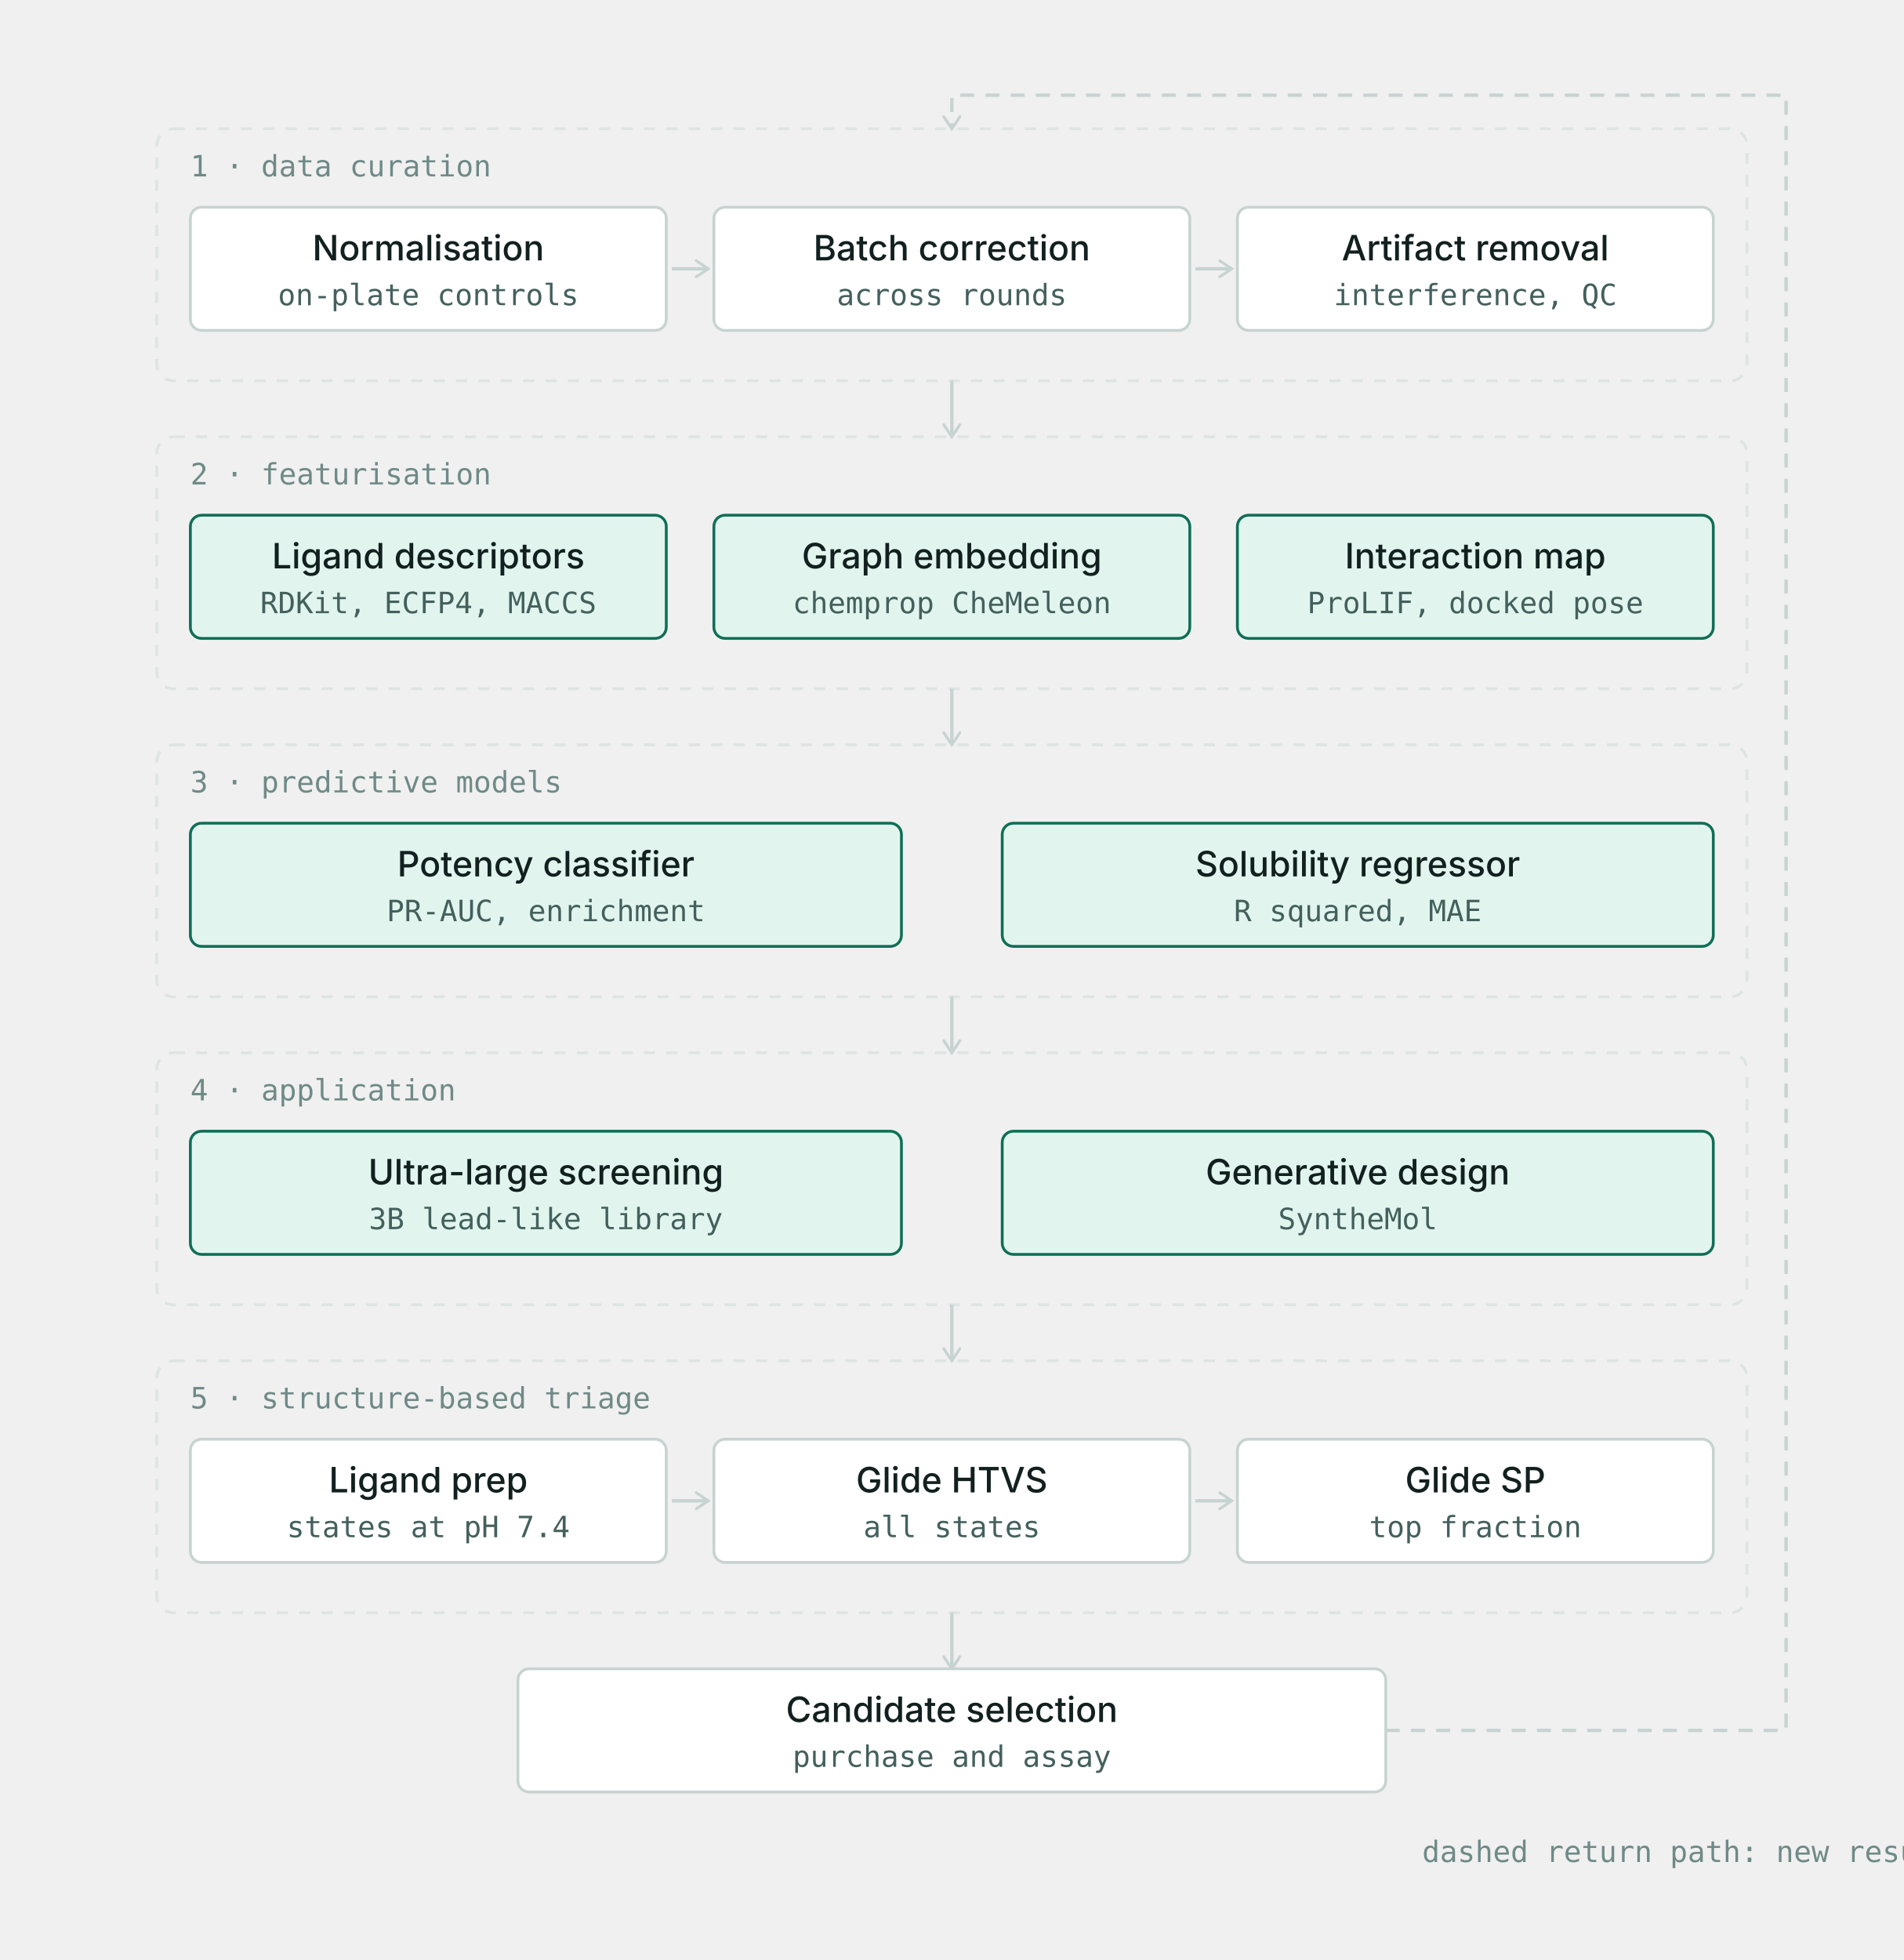
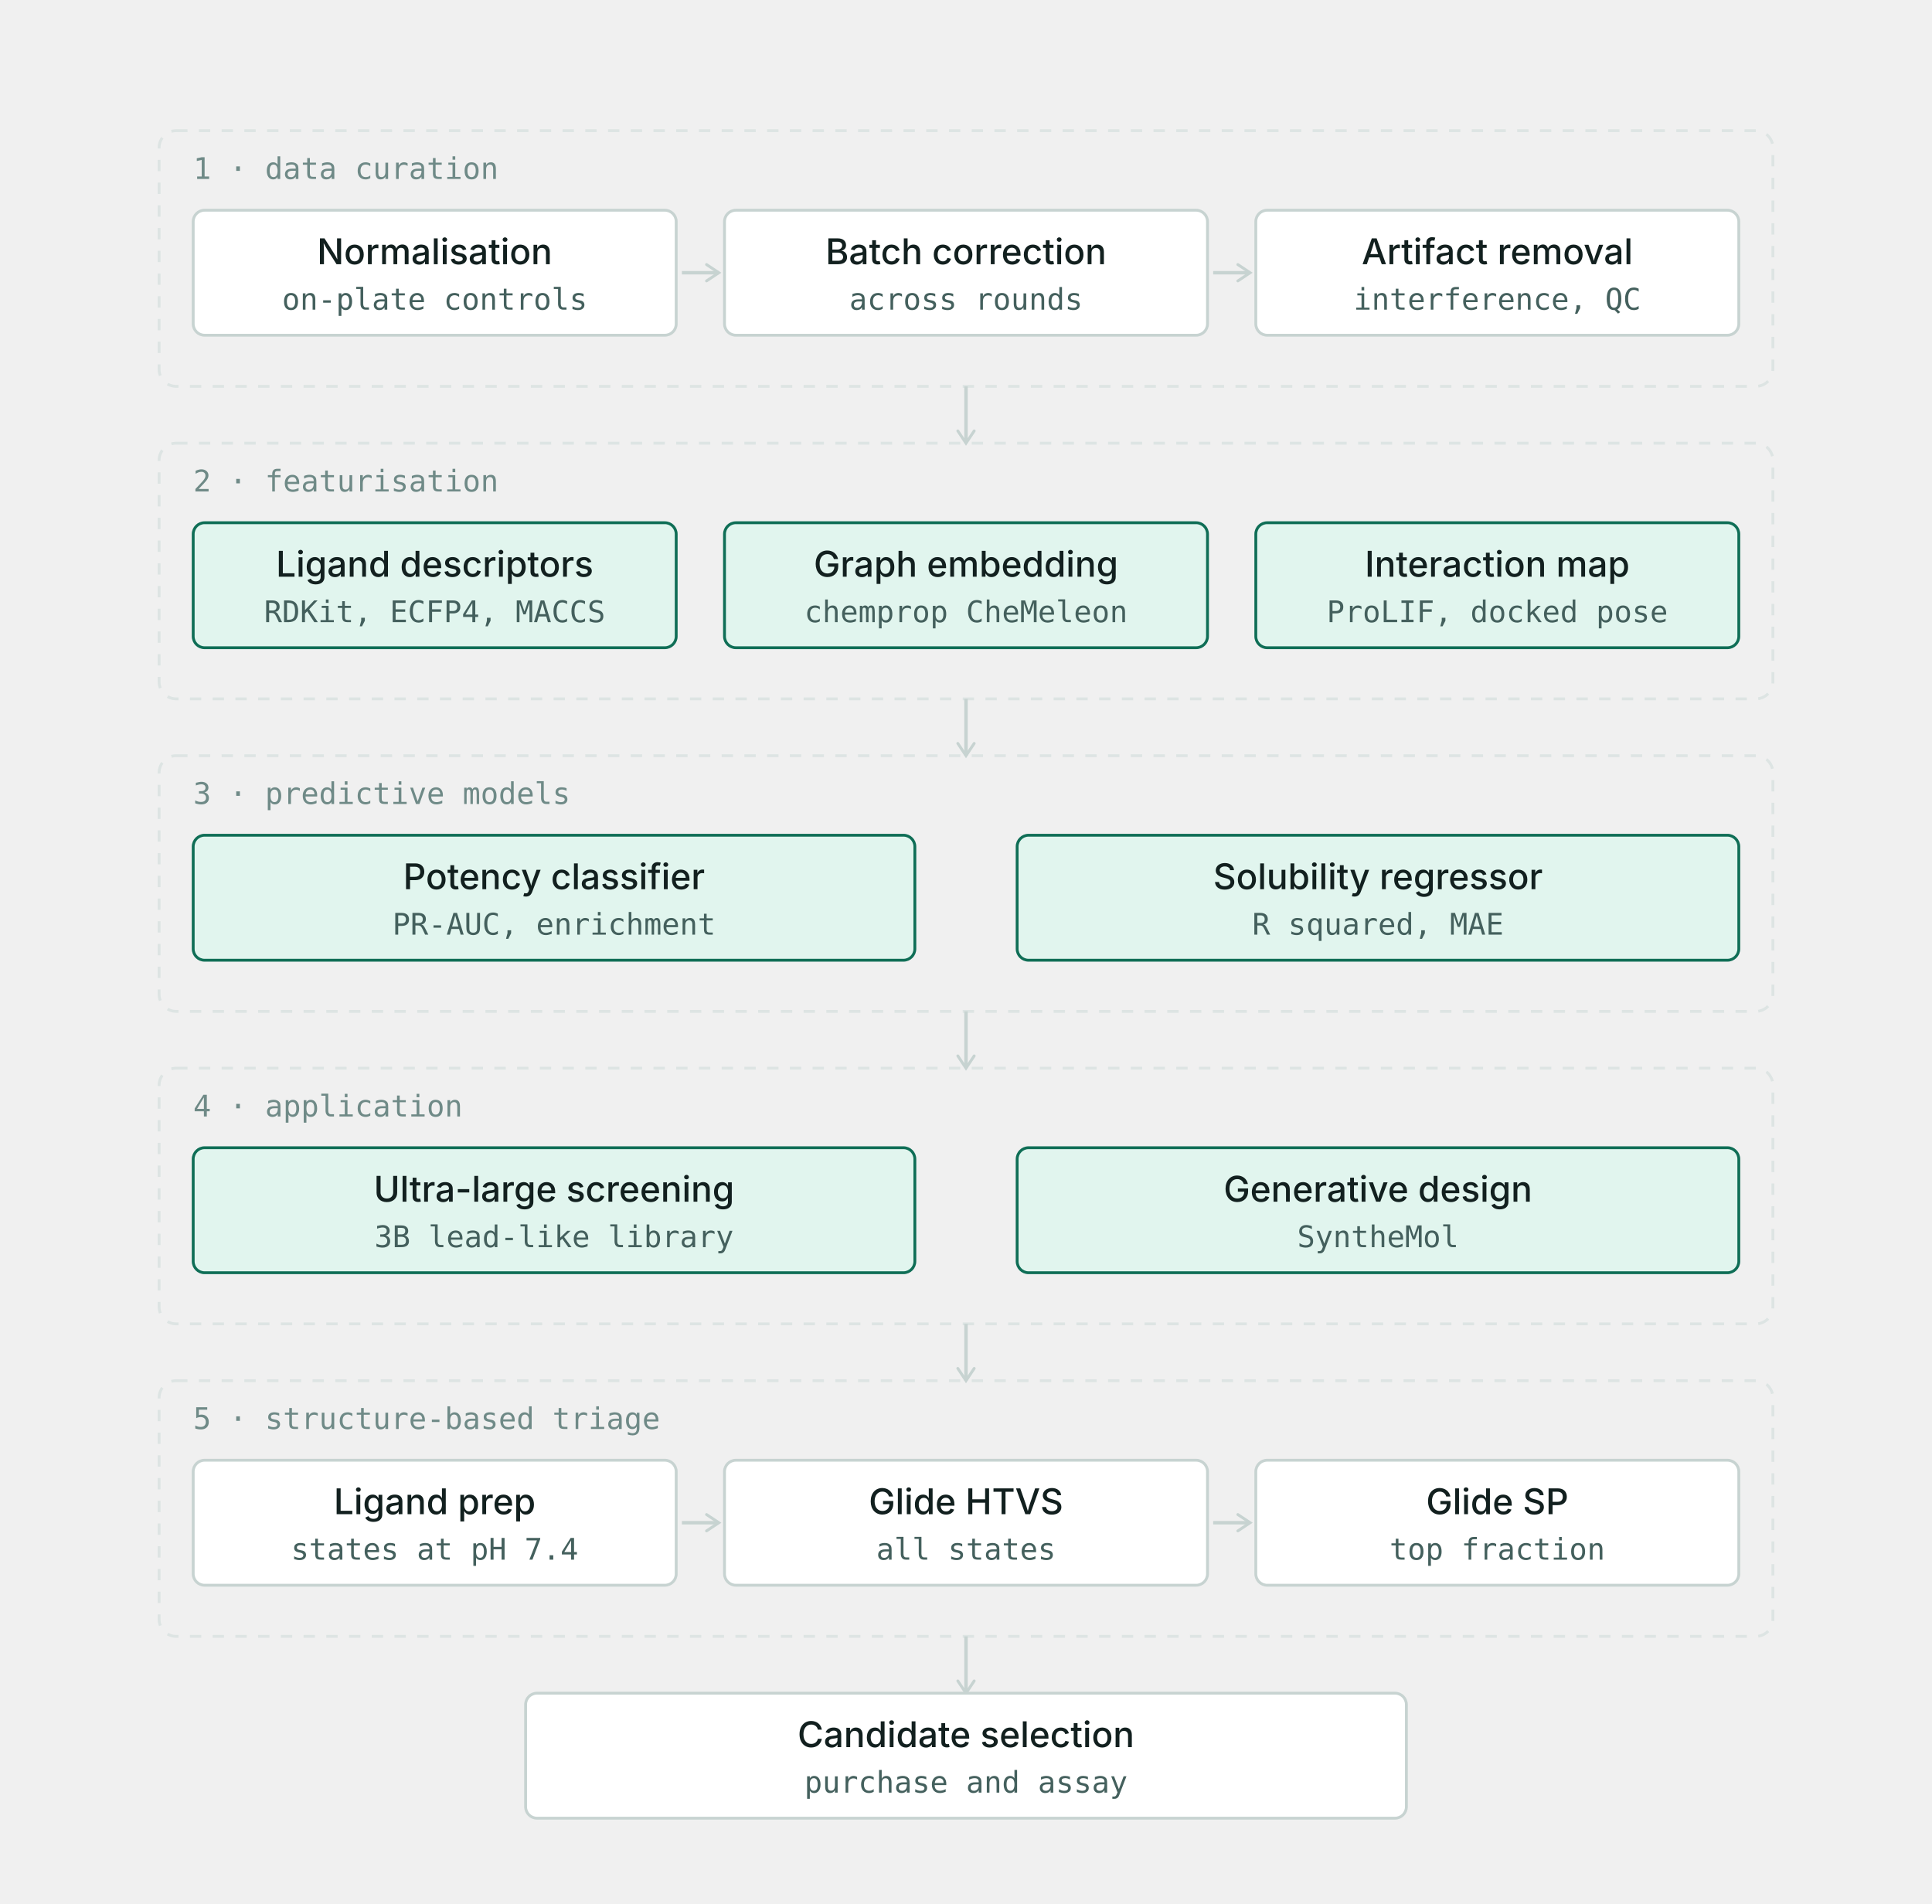
- <svg xmlns="http://www.w3.org/2000/svg" width="680" height="700" viewBox="0 0 680 700" role="img" aria-labelledby="t d">
+ <svg xmlns="http://www.w3.org/2000/svg" width="680" height="670" viewBox="0 0 680 670" role="img" aria-labelledby="t d">
  <style>
  .box{fill:#ffffff;stroke:#c7d3d1;stroke-width:1}
  .boxa{fill:#e1f5ee;stroke:#0f6e56;stroke-width:1}
  .dash{fill:none;stroke:#dde4e3;stroke-width:1;stroke-dasharray:4 4}
  .t{font-family:system-ui,-apple-system,"Segoe UI",sans-serif;font-size:12.5px;font-weight:500;fill:#12201f}
  .s{font-family:ui-monospace,SFMono-Regular,Menlo,monospace;font-size:10.5px;fill:#44605d}
  .lab{font-family:ui-monospace,SFMono-Regular,Menlo,monospace;font-size:10.5px;fill:#6f8a87}
  .ln{stroke:#c7d3d1;stroke-width:1.2;fill:none}
  @media (prefers-color-scheme:dark){
    .box{fill:#151f1e;stroke:#354946}
    .boxa{fill:#10302a;stroke:#5dcaa5}
    .dash{stroke:#283836}
    .t{fill:#e4edeb}
    .s{fill:#9fb5b2}
    .lab{fill:#7a918e}
    .ln{stroke:#354946}
  }
</style>
  <defs>
    <marker id="p" viewBox="0 0 10 10" refX="8" refY="5" markerWidth="6" markerHeight="6" orient="auto-start-reverse">
      <path d="M2 1L8 5L2 9" fill="none" stroke="context-stroke" stroke-width="1.4" stroke-linecap="round" />
    </marker>
  </defs>
  <rect class="dash" x="56" y="46" width="568" height="90" rx="6" />
  <text class="lab" x="68" y="63">1 · data curation</text>
  <rect class="box" x="68" y="74" width="170" height="44" rx="4" />
  <text class="t" x="153" y="93" text-anchor="middle">Normalisation</text>
  <text class="s" x="153" y="109" text-anchor="middle">on-plate controls</text>
  <path class="ln" d="M240 96 L253 96" marker-end="url(#p)" />
  <rect class="box" x="255" y="74" width="170" height="44" rx="4" />
  <text class="t" x="340" y="93" text-anchor="middle">Batch correction</text>
  <text class="s" x="340" y="109" text-anchor="middle">across rounds</text>
  <path class="ln" d="M427 96 L440 96" marker-end="url(#p)" />
  <rect class="box" x="442" y="74" width="170" height="44" rx="4" />
  <text class="t" x="527" y="93" text-anchor="middle">Artifact removal</text>
  <text class="s" x="527" y="109" text-anchor="middle">interference, QC</text>
  <path class="ln" d="M340 136 L340 156" marker-end="url(#p)" />
  <rect class="dash" x="56" y="156" width="568" height="90" rx="6" />
  <text class="lab" x="68" y="173">2 · featurisation</text>
  <rect class="boxa" x="68" y="184" width="170" height="44" rx="4" />
  <text class="t" x="153" y="203" text-anchor="middle">Ligand descriptors</text>
  <text class="s" x="153" y="219" text-anchor="middle">RDKit, ECFP4, MACCS</text>
  <rect class="boxa" x="255" y="184" width="170" height="44" rx="4" />
  <text class="t" x="340" y="203" text-anchor="middle">Graph embedding</text>
  <text class="s" x="340" y="219" text-anchor="middle">chemprop CheMeleon</text>
  <rect class="boxa" x="442" y="184" width="170" height="44" rx="4" />
  <text class="t" x="527" y="203" text-anchor="middle">Interaction map</text>
  <text class="s" x="527" y="219" text-anchor="middle">ProLIF, docked pose</text>
  <path class="ln" d="M340 246 L340 266" marker-end="url(#p)" />
  <rect class="dash" x="56" y="266" width="568" height="90" rx="6" />
  <text class="lab" x="68" y="283">3 · predictive models</text>
  <rect class="boxa" x="68" y="294" width="254" height="44" rx="4" />
  <text class="t" x="195" y="313" text-anchor="middle">Potency classifier</text>
  <text class="s" x="195" y="329" text-anchor="middle">PR-AUC, enrichment</text>
  <rect class="boxa" x="358" y="294" width="254" height="44" rx="4" />
  <text class="t" x="485" y="313" text-anchor="middle">Solubility regressor</text>
  <text class="s" x="485" y="329" text-anchor="middle">R squared, MAE</text>
  <path class="ln" d="M340 356 L340 376" marker-end="url(#p)" />
  <rect class="dash" x="56" y="376" width="568" height="90" rx="6" />
  <text class="lab" x="68" y="393">4 · application</text>
  <rect class="boxa" x="68" y="404" width="254" height="44" rx="4" />
  <text class="t" x="195" y="423" text-anchor="middle">Ultra-large screening</text>
  <text class="s" x="195" y="439" text-anchor="middle">3B lead-like library</text>
  <rect class="boxa" x="358" y="404" width="254" height="44" rx="4" />
  <text class="t" x="485" y="423" text-anchor="middle">Generative design</text>
  <text class="s" x="485" y="439" text-anchor="middle">SyntheMol</text>
  <path class="ln" d="M340 466 L340 486" marker-end="url(#p)" />
  <rect class="dash" x="56" y="486" width="568" height="90" rx="6" />
  <text class="lab" x="68" y="503">5 · structure-based triage</text>
  <rect class="box" x="68" y="514" width="170" height="44" rx="4" />
  <text class="t" x="153" y="533" text-anchor="middle">Ligand prep</text>
  <text class="s" x="153" y="549" text-anchor="middle">states at pH 7.4</text>
  <path class="ln" d="M240 536 L253 536" marker-end="url(#p)" />
  <rect class="box" x="255" y="514" width="170" height="44" rx="4" />
  <text class="t" x="340" y="533" text-anchor="middle">Glide HTVS</text>
  <text class="s" x="340" y="549" text-anchor="middle">all states</text>
  <path class="ln" d="M427 536 L440 536" marker-end="url(#p)" />
  <rect class="box" x="442" y="514" width="170" height="44" rx="4" />
  <text class="t" x="527" y="533" text-anchor="middle">Glide SP</text>
  <text class="s" x="527" y="549" text-anchor="middle">top fraction</text>
  <path class="ln" d="M340 576 L340 596" marker-end="url(#p)" />
  <rect class="box" x="185" y="596" width="310" height="44" rx="4" />
  <text class="t" x="340" y="615" text-anchor="middle">Candidate selection</text>
  <text class="s" x="340" y="631" text-anchor="middle">purchase and assay</text>
-   <path d="M495 618 L638 618 L638 34 L340 34 L340 46" stroke="#c7d3d1" stroke-width="1.2" stroke-dasharray="5 4" fill="none" marker-end="url(#p)" />
-   <text class="lab" x="508" y="665">dashed return path: new results re-enter curation</text>
</svg>
